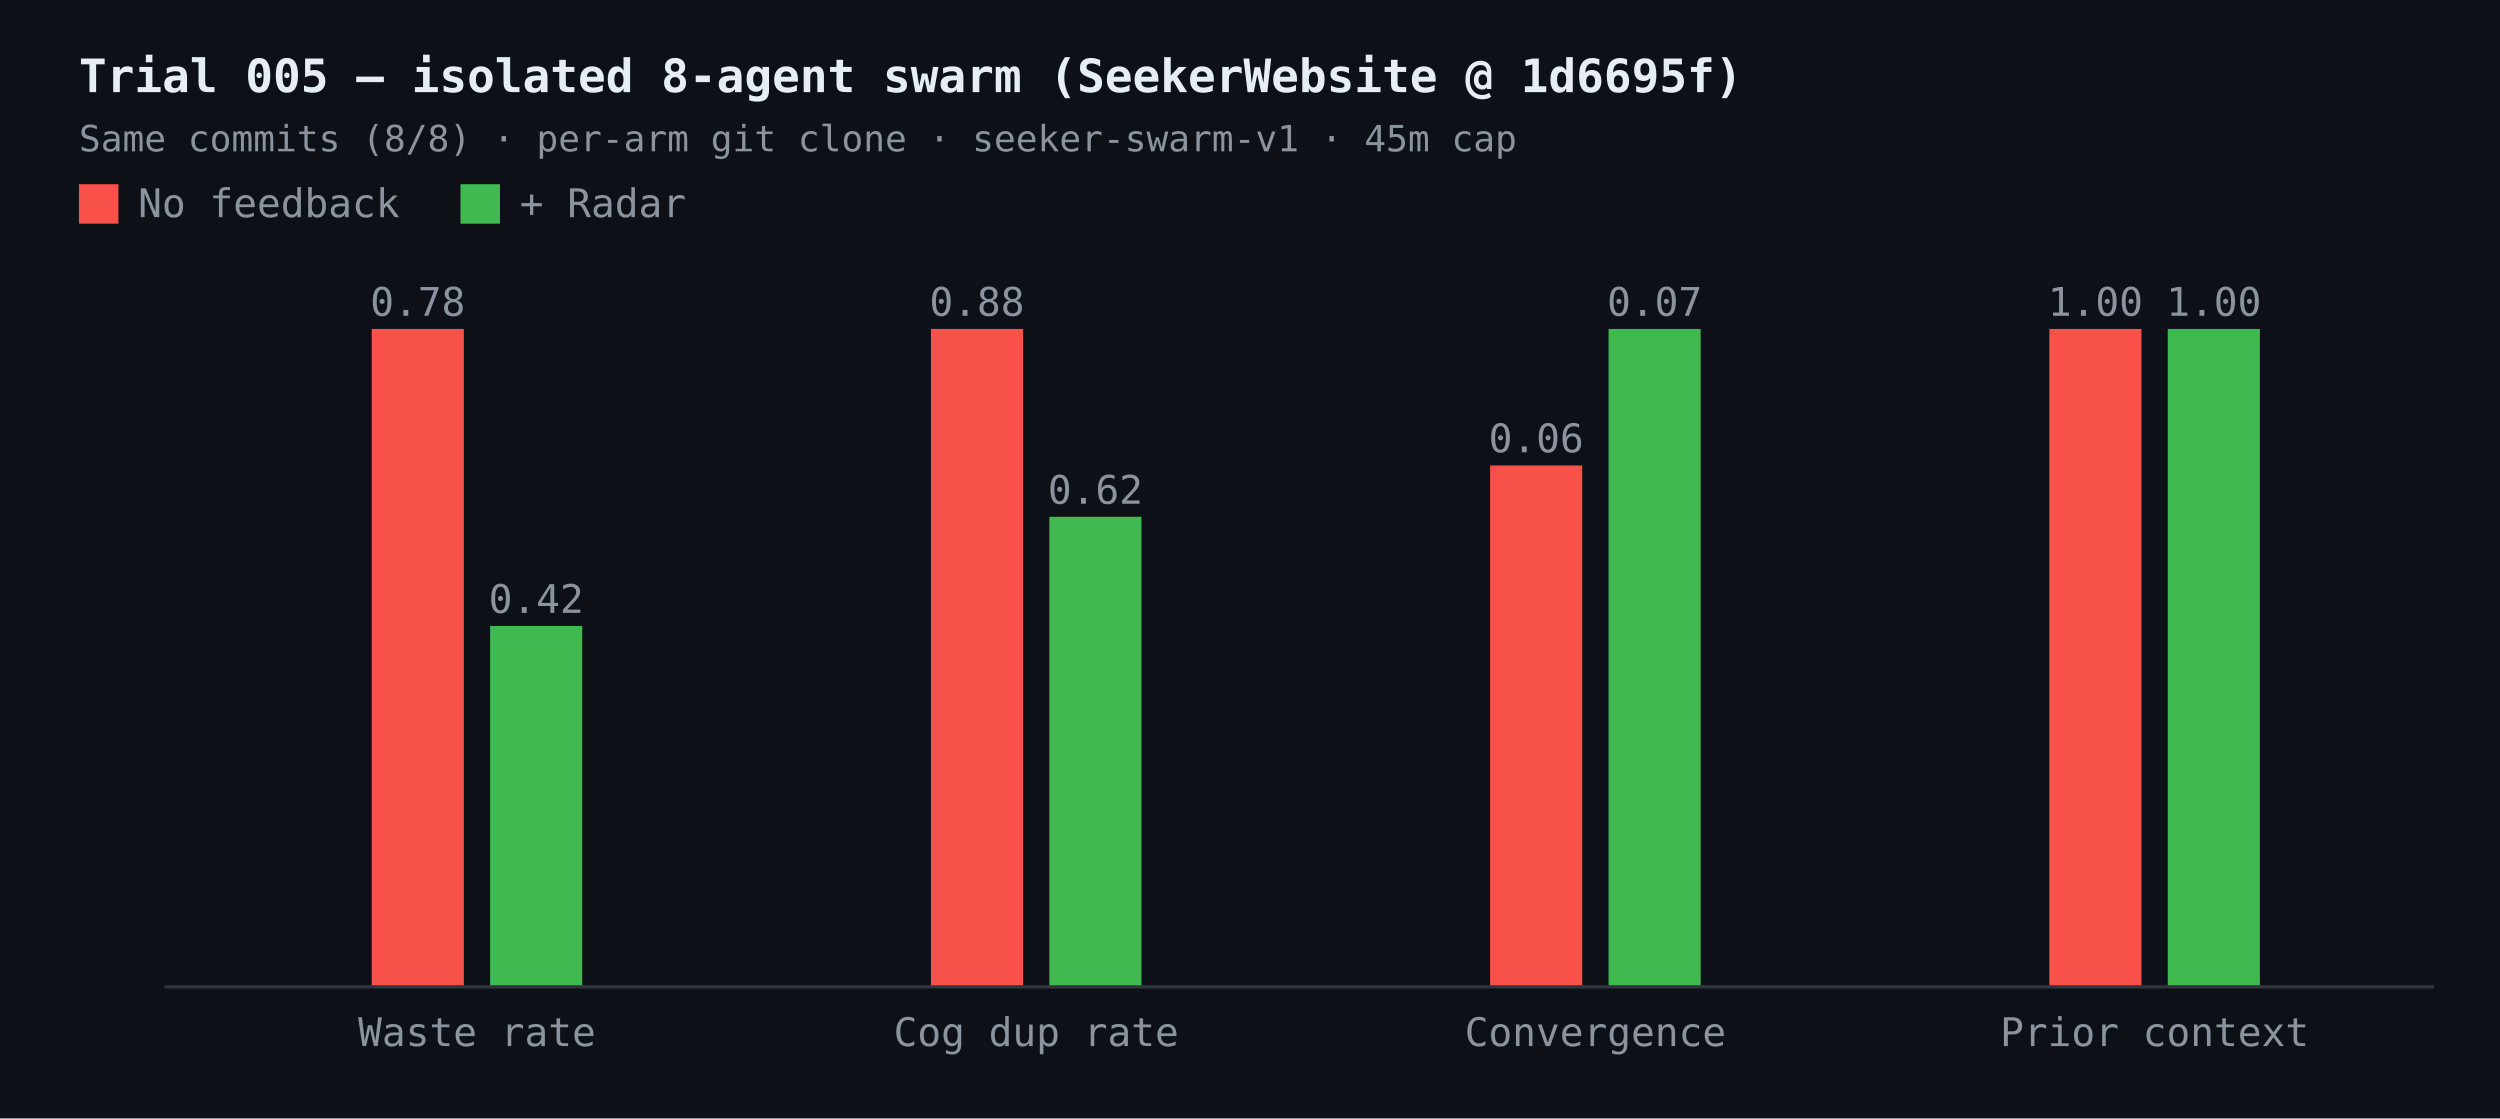
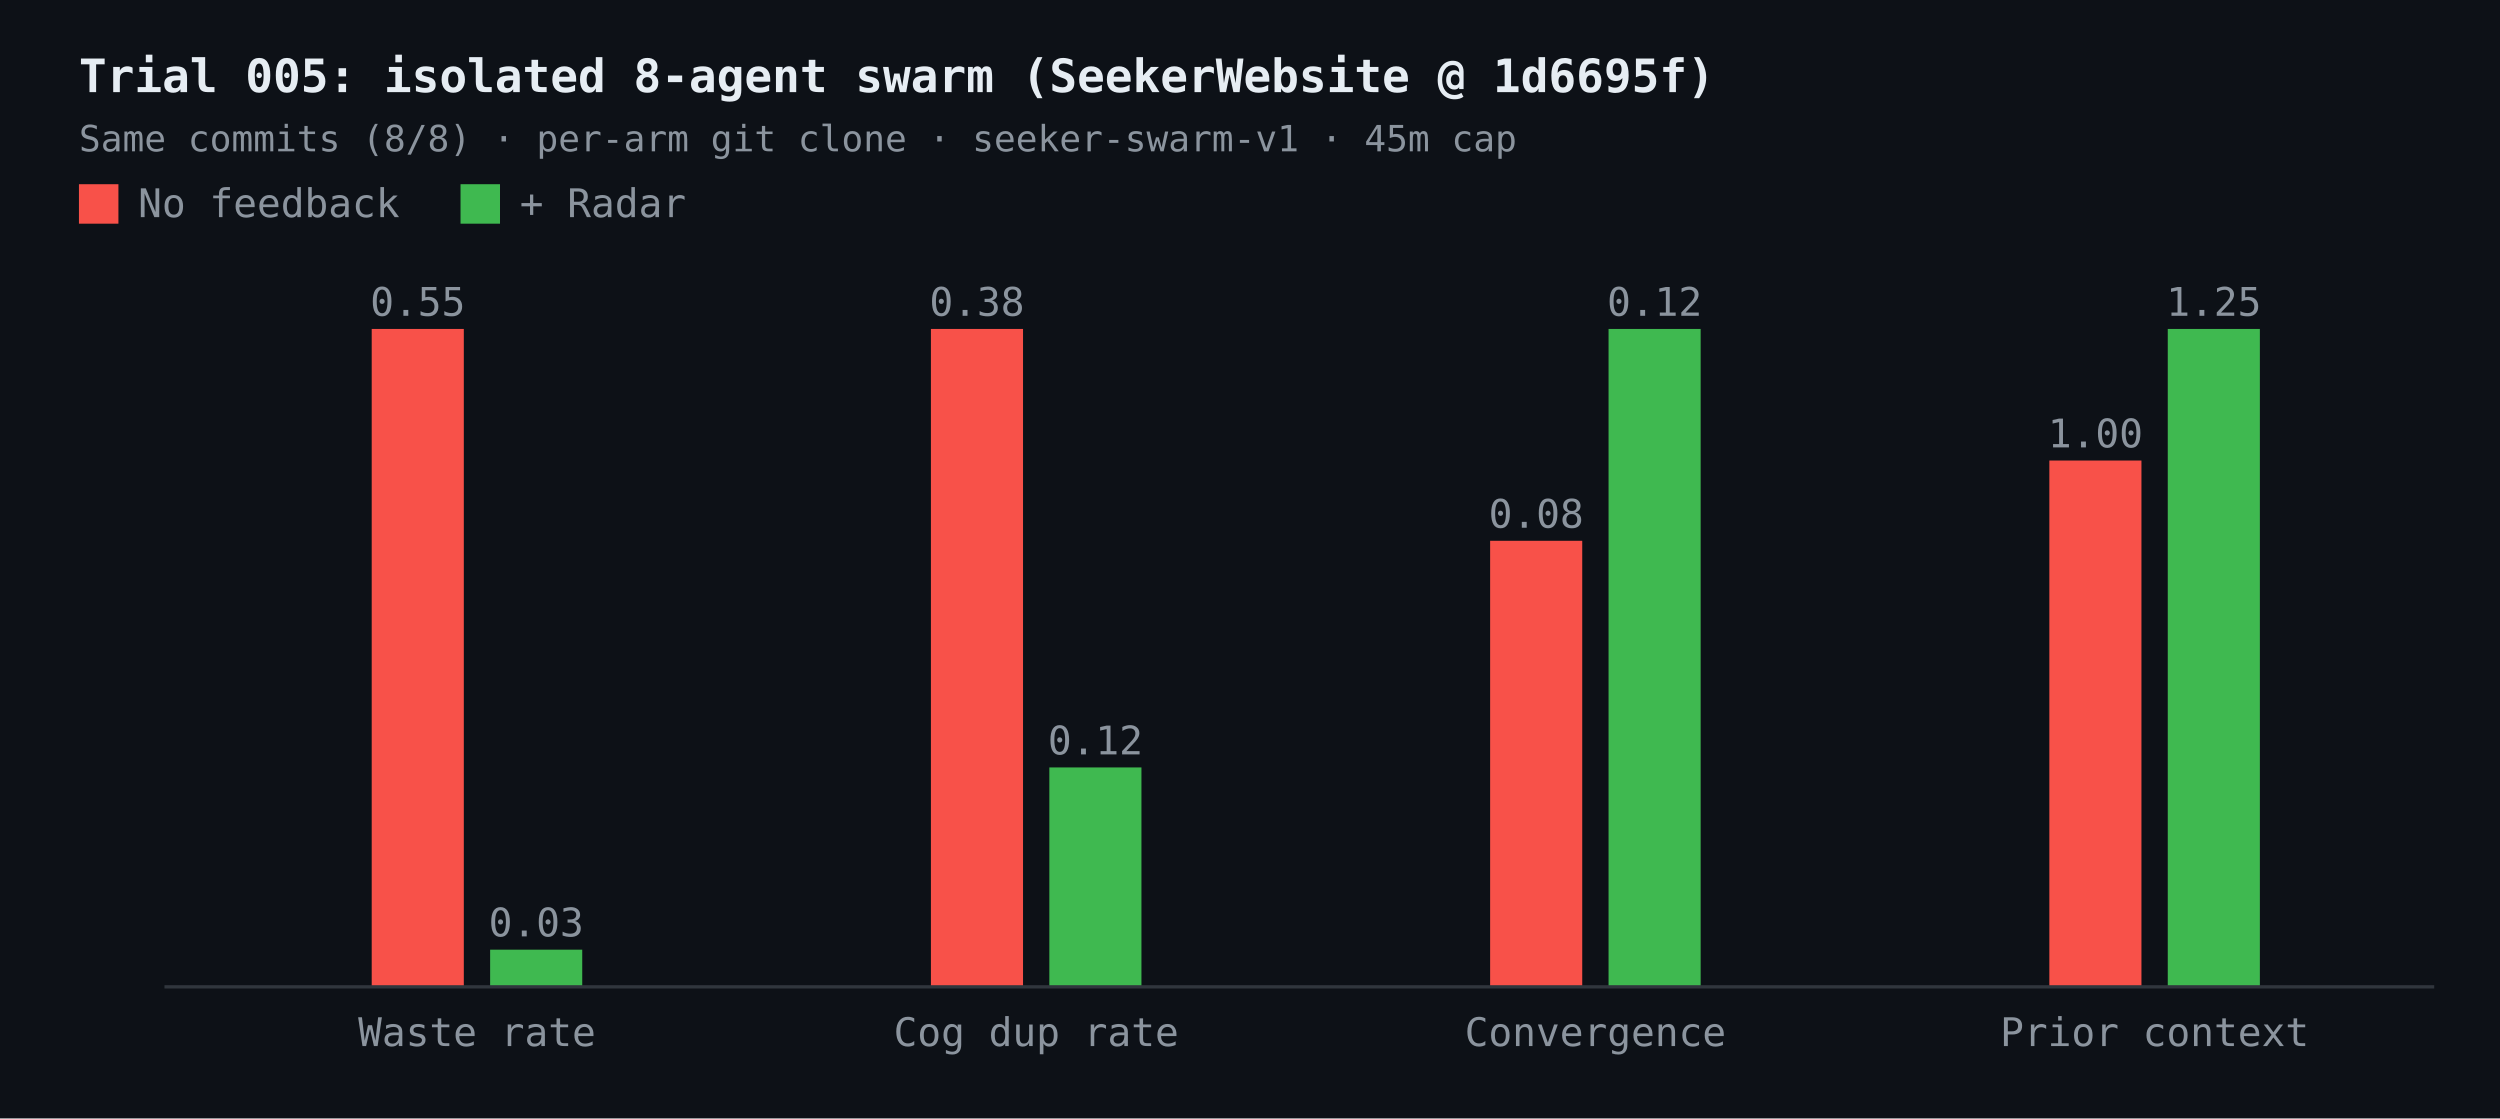
<svg xmlns="http://www.w3.org/2000/svg" width="760" height="340" viewBox="0 0 760 340">
  <style>text{font-family:ui-monospace,Menlo,monospace;font-size:12px;fill:#e6edf3}.title{font-size:14px;font-weight:600}.sub{fill:#8b949e;font-size:11px}.bar-nr{fill:#f85149}.bar-rd{fill:#3fb950}.grid{stroke:#30363d;stroke-width:1}.axis{fill:#8b949e}</style>
  <rect width="760" height="340" fill="#0d1117" />
-   <text x="24" y="28" class="title">Trial 005 — isolated 8-agent swarm (SeekerWebsite @ 1d6695f)</text>
+   <text x="24" y="28" class="title">Trial 005: isolated 8-agent swarm (SeekerWebsite @ 1d6695f)</text>
  <text x="24" y="46" class="sub">Same commits (8/8) · per-arm git clone · seeker-swarm-v1 · 45m cap</text>
  <rect x="24" y="56" width="12" height="12" class="bar-nr" />
  <text x="42" y="66" class="axis">No feedback</text>
  <rect x="140" y="56" width="12" height="12" class="bar-rd" />
  <text x="158" y="66" class="axis">+ Radar</text>
  <rect x="113.0" y="100.0" width="28" height="200.0" class="bar-nr" />
-   <text x="127.0" y="96.0" text-anchor="middle" class="axis">0.78</text>
-   <rect x="149.0" y="190.3" width="28" height="109.7" class="bar-rd" />
-   <text x="163.0" y="186.323" text-anchor="middle" class="axis">0.42</text>
+   <text x="127.0" y="96.0" text-anchor="middle" class="axis">0.55</text>
+   <rect x="149.0" y="288.7" width="28" height="11.3" class="bar-rd" />
+   <text x="163.0" y="284.665" text-anchor="middle" class="axis">0.03</text>
  <text x="145.0" y="318" text-anchor="middle" class="axis">Waste rate</text>
  <rect x="283.0" y="100.0" width="28" height="200.0" class="bar-nr" />
-   <text x="297.0" y="96.0" text-anchor="middle" class="axis">0.88</text>
-   <rect x="319.0" y="157.1" width="28" height="142.9" class="bar-rd" />
-   <text x="333.0" y="153.143" text-anchor="middle" class="axis">0.62</text>
+   <text x="297.0" y="96.0" text-anchor="middle" class="axis">0.38</text>
+   <rect x="319.0" y="233.3" width="28" height="66.7" class="bar-rd" />
+   <text x="333.0" y="229.333" text-anchor="middle" class="axis">0.12</text>
  <text x="315.0" y="318" text-anchor="middle" class="axis">Cog dup rate</text>
-   <rect x="453.0" y="141.5" width="28" height="158.5" class="bar-nr" />
-   <text x="467.0" y="137.488" text-anchor="middle" class="axis">0.06</text>
+   <rect x="453.0" y="164.4" width="28" height="135.6" class="bar-nr" />
+   <text x="467.0" y="160.43" text-anchor="middle" class="axis">0.08</text>
  <rect x="489.0" y="100.0" width="28" height="200.0" class="bar-rd" />
-   <text x="503.0" y="96.0" text-anchor="middle" class="axis">0.07</text>
+   <text x="503.0" y="96.0" text-anchor="middle" class="axis">0.12</text>
  <text x="485.0" y="318" text-anchor="middle" class="axis">Convergence</text>
-   <rect x="623.0" y="100.0" width="28" height="200.0" class="bar-nr" />
-   <text x="637.0" y="96.0" text-anchor="middle" class="axis">1.00</text>
+   <rect x="623.0" y="140.0" width="28" height="160.0" class="bar-nr" />
+   <text x="637.0" y="136.0" text-anchor="middle" class="axis">1.00</text>
  <rect x="659.0" y="100.0" width="28" height="200.0" class="bar-rd" />
-   <text x="673.0" y="96.0" text-anchor="middle" class="axis">1.00</text>
+   <text x="673.0" y="96.0" text-anchor="middle" class="axis">1.25</text>
  <text x="655.0" y="318" text-anchor="middle" class="axis">Prior context</text>
  <line x1="50" y1="300" x2="740" y2="300" class="grid" />
</svg>
